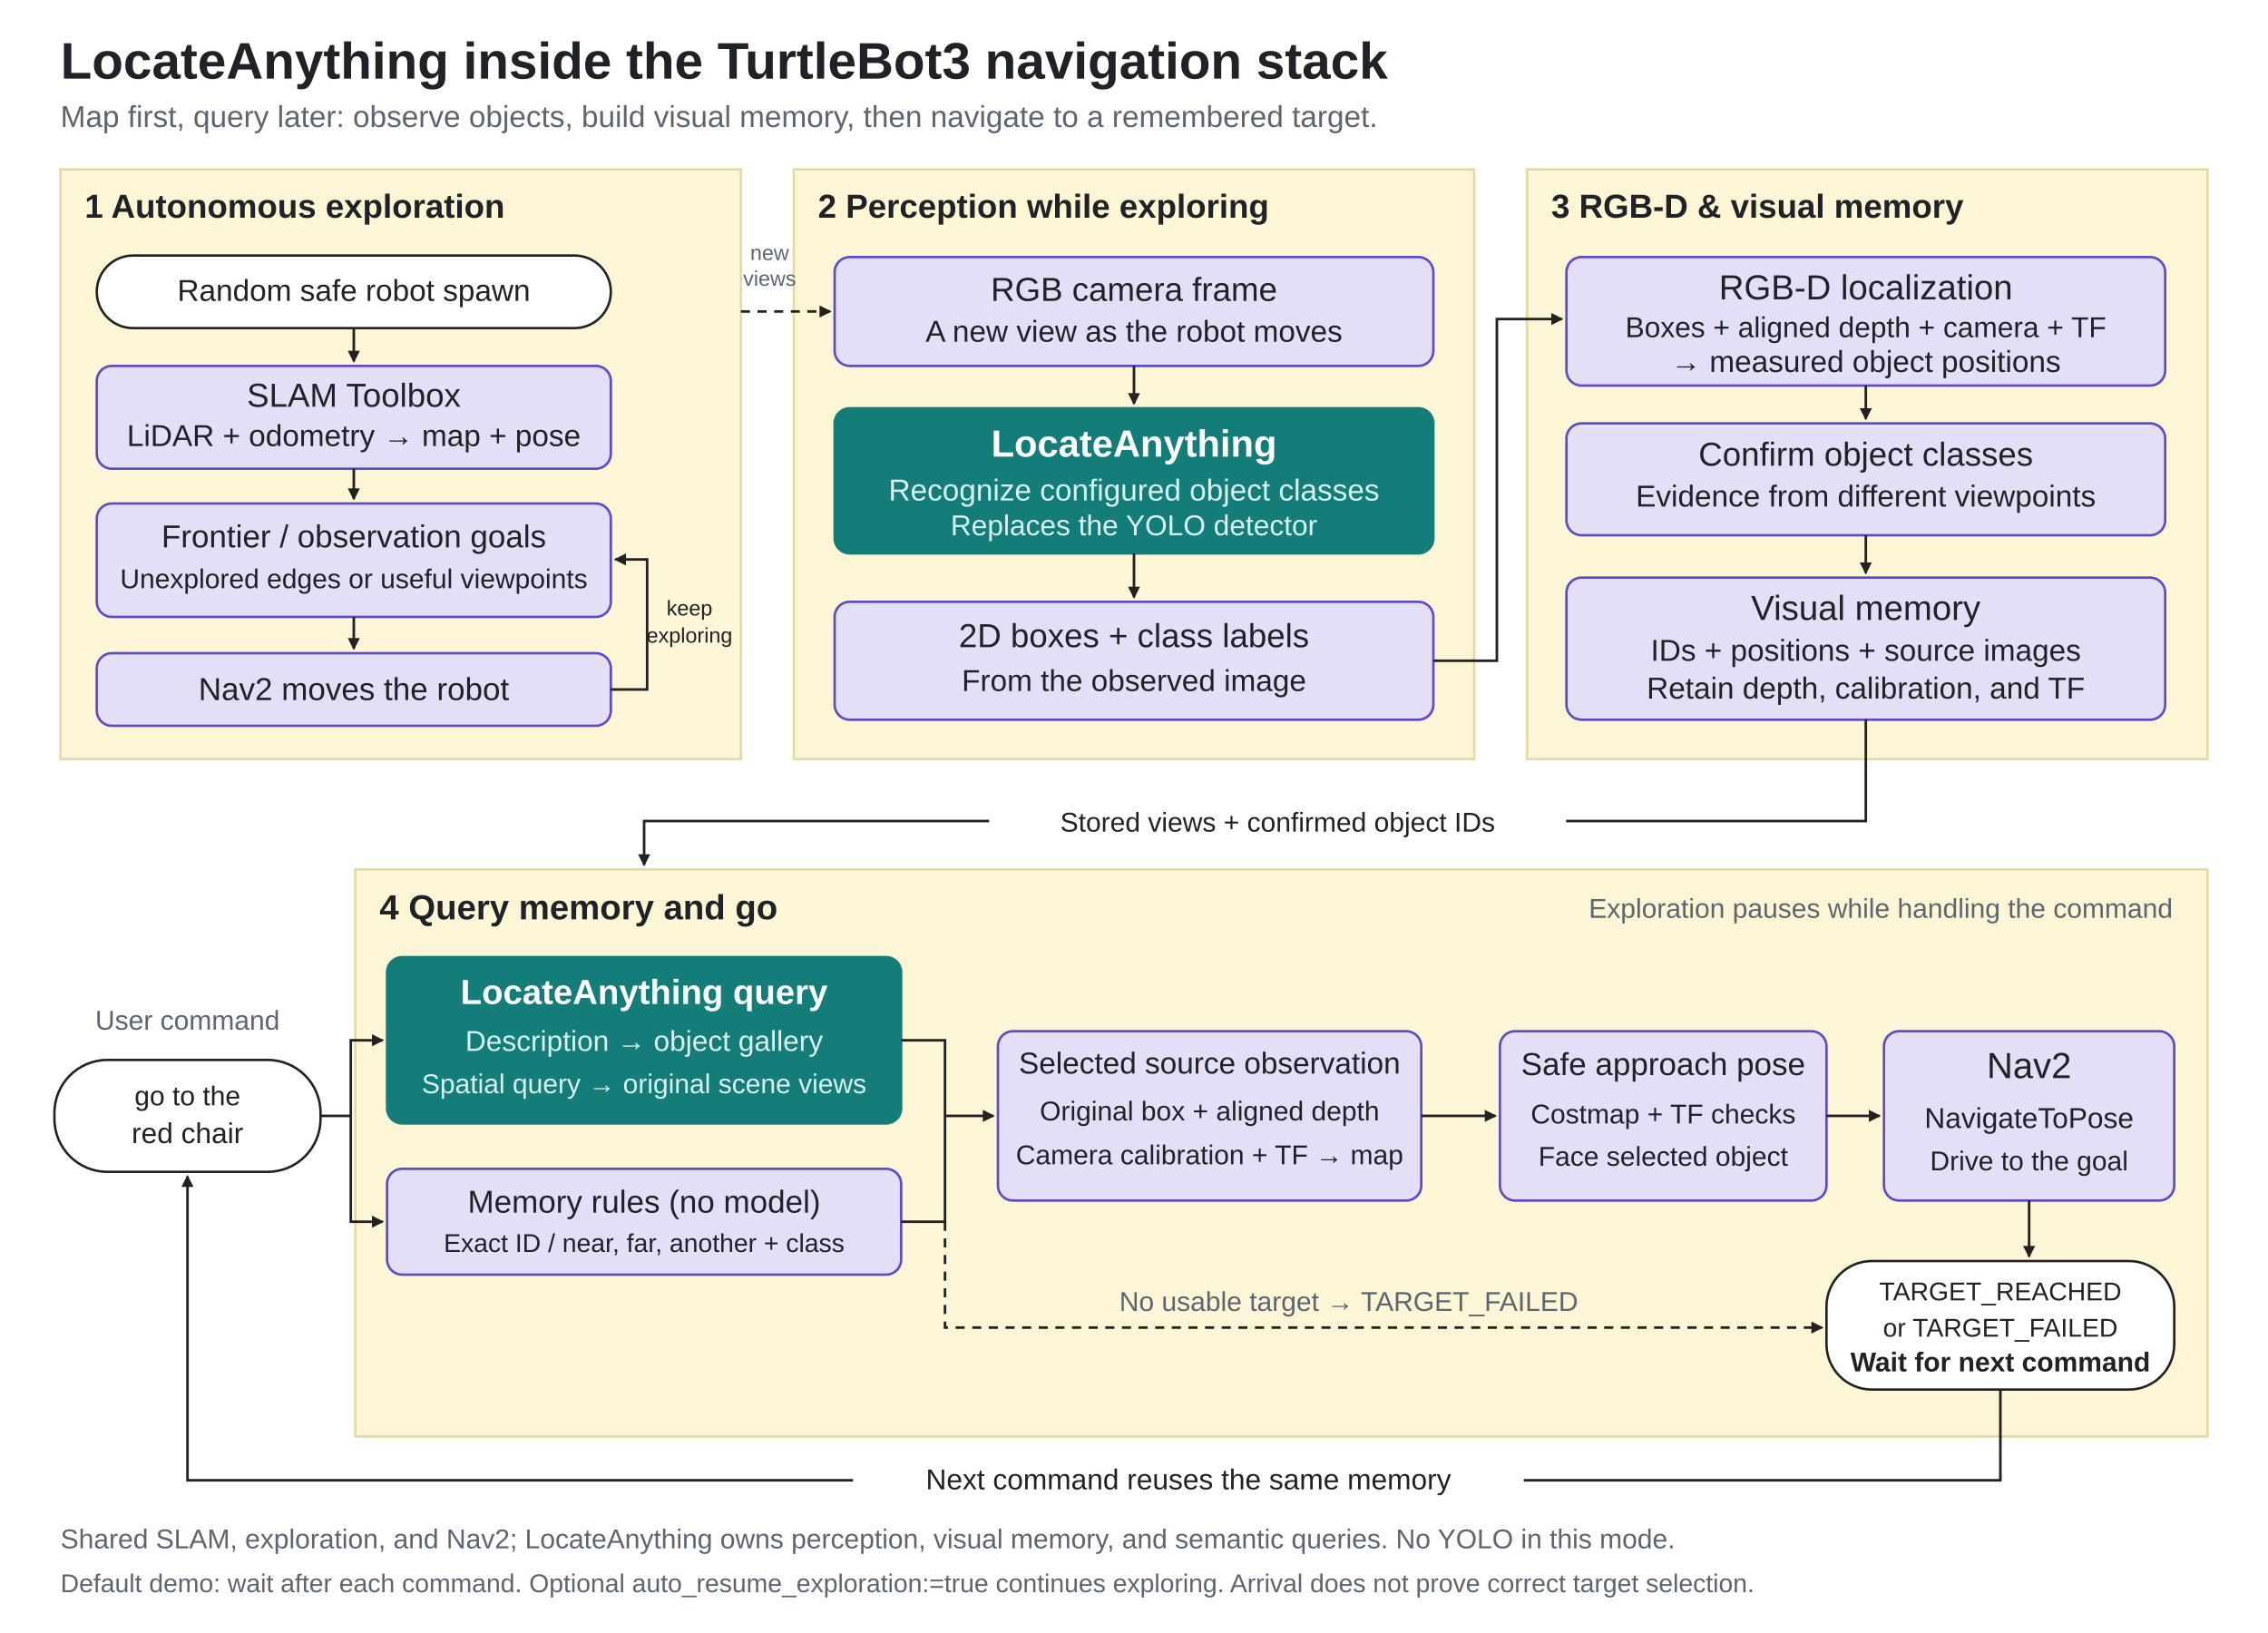
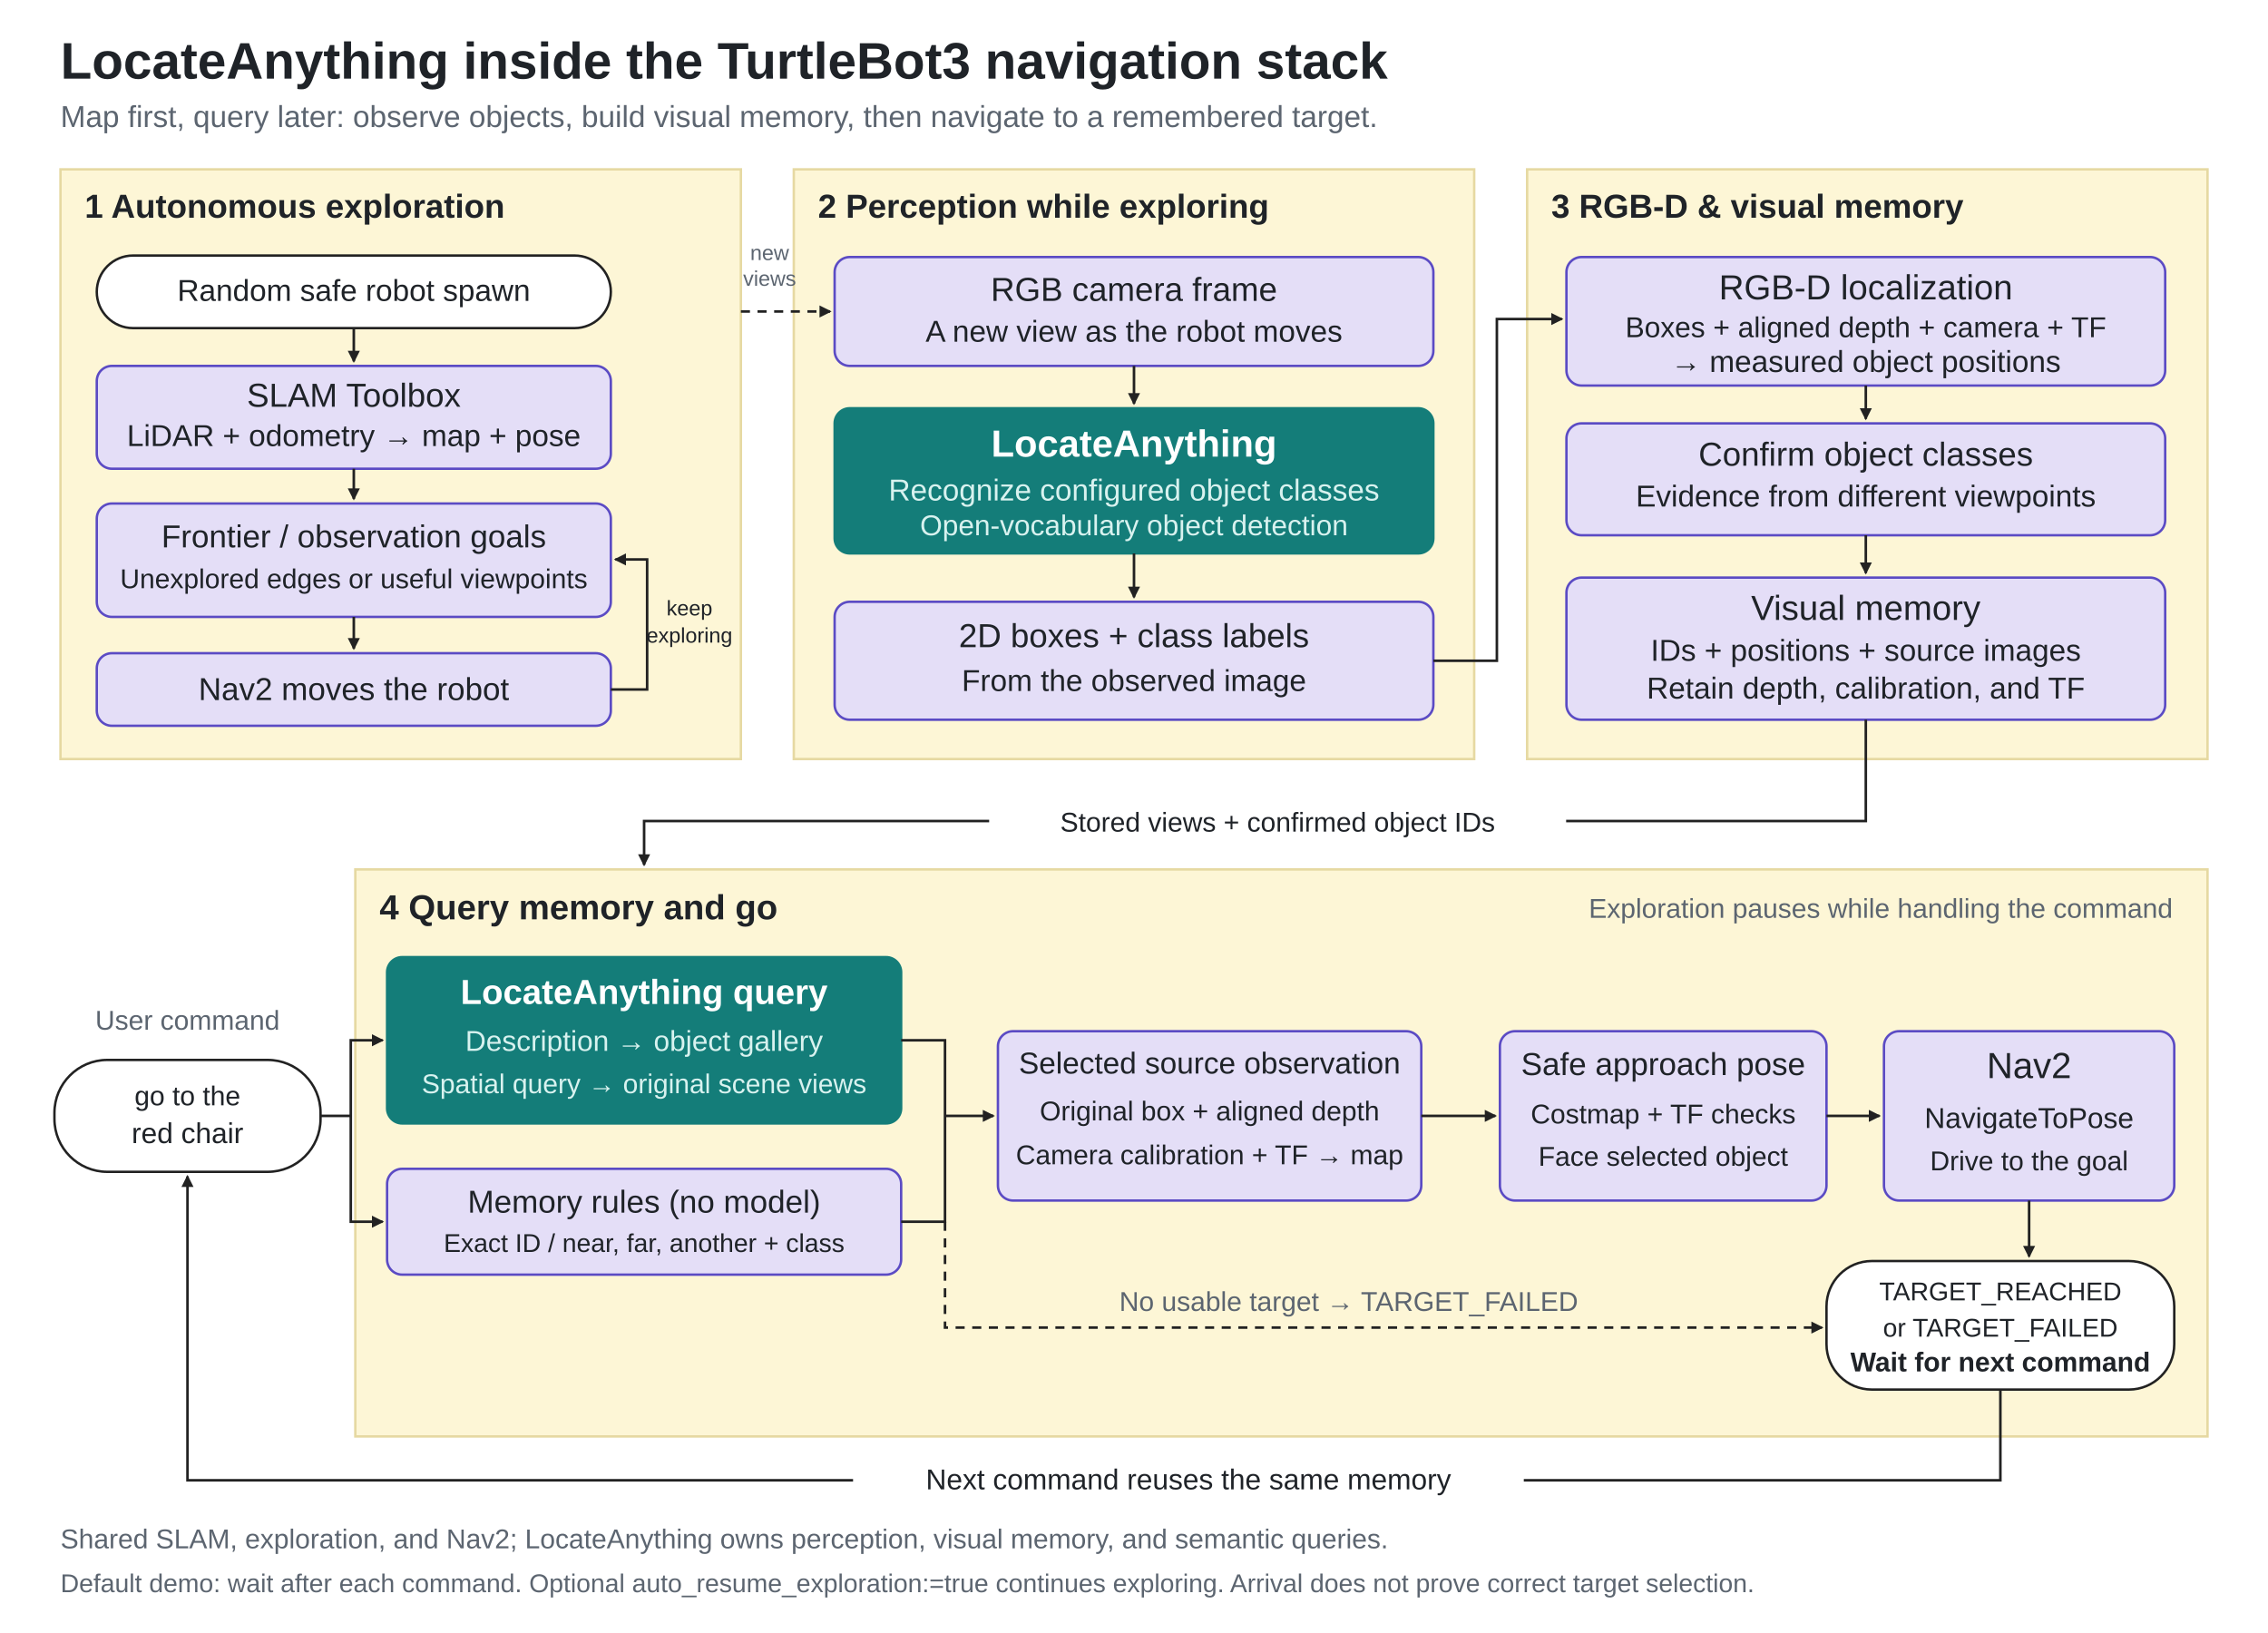
<svg xmlns="http://www.w3.org/2000/svg" width="1500" height="1080" viewBox="0 0 1500 1080" role="img" aria-labelledby="title desc" font-family="Liberation Sans, Helvetica, Arial, sans-serif">
  <defs>
    <marker id="arrow" markerWidth="8" markerHeight="8" refX="7" refY="4" orient="auto" markerUnits="userSpaceOnUse">
      <path d="M0,0 L8,4 L0,8 Z" fill="#222222" />
    </marker>
  </defs>
  <rect width="1500" height="1080" fill="#ffffff" />
  <text x="40" y="52" text-anchor="start" font-size="34" font-weight="bold" fill="#1f2328">LocateAnything inside the TurtleBot3 navigation stack</text>
  <text x="40" y="84" text-anchor="start" font-size="20" font-weight="normal" fill="#5c6570">Map first, query later: observe objects, build visual memory, then navigate to a remembered target.</text>
  <rect x="40" y="112" width="450" height="390" rx="0" fill="#fdf6d6" stroke="#e6d9a2" stroke-width="1.6" />
  <text x="56" y="144" text-anchor="start" font-size="22" font-weight="bold" fill="#1f2328">1  Autonomous exploration</text>
  <rect x="525" y="112" width="450" height="390" rx="0" fill="#fdf6d6" stroke="#e6d9a2" stroke-width="1.6" />
  <text x="541" y="144" text-anchor="start" font-size="22" font-weight="bold" fill="#1f2328">2  Perception while exploring</text>
  <rect x="1010" y="112" width="450" height="390" rx="0" fill="#fdf6d6" stroke="#e6d9a2" stroke-width="1.6" />
  <text x="1026" y="144" text-anchor="start" font-size="22" font-weight="bold" fill="#1f2328">3  RGB-D &amp; visual memory</text>
  <rect x="64" y="169" width="340" height="48" rx="24" fill="#ffffff" stroke="#222222" stroke-width="1.6" />
  <text x="234.0" y="199" text-anchor="middle" font-size="20" font-weight="normal" fill="#1f2328">Random safe robot spawn</text>
  <rect x="64" y="242" width="340" height="68" rx="10" fill="#e4def7" stroke="#5b4bc4" stroke-width="1.6" />
  <text x="234.0" y="269" text-anchor="middle" font-size="22" font-weight="normal" fill="#1f2328">SLAM Toolbox</text>
  <text x="234.0" y="295" text-anchor="middle" font-size="20" font-weight="normal" fill="#1f2328">LiDAR + odometry → map + pose</text>
  <rect x="64" y="333" width="340" height="75" rx="10" fill="#e4def7" stroke="#5b4bc4" stroke-width="1.6" />
  <text x="234.0" y="362" text-anchor="middle" font-size="21" font-weight="normal" fill="#1f2328">Frontier / observation goals</text>
  <text x="234.0" y="389" text-anchor="middle" font-size="18" font-weight="normal" fill="#1f2328">Unexplored edges or useful viewpoints</text>
  <rect x="64" y="432" width="340" height="48" rx="10" fill="#e4def7" stroke="#5b4bc4" stroke-width="1.6" />
  <text x="234.0" y="463" text-anchor="middle" font-size="21" font-weight="normal" fill="#1f2328">Nav2 moves the robot</text>
  <path d="M234,217 L234,239" fill="none" stroke="#222222" stroke-width="1.7" marker-end="url(#arrow)" />
  <path d="M234,310 L234,330" fill="none" stroke="#222222" stroke-width="1.7" marker-end="url(#arrow)" />
  <path d="M234,408 L234,429" fill="none" stroke="#222222" stroke-width="1.7" marker-end="url(#arrow)" />
  <path d="M404,456 L428,456 L428,370 L407,370" fill="none" stroke="#222222" stroke-width="1.7" marker-end="url(#arrow)" />
  <text x="456" y="407" text-anchor="middle" font-size="14" font-weight="normal" fill="#1f2328">keep</text>
  <text x="456" y="425" text-anchor="middle" font-size="14" font-weight="normal" fill="#1f2328">exploring</text>
  <path d="M490,206 L549,206" fill="none" stroke="#222222" stroke-width="1.7" stroke-dasharray="6 5" marker-end="url(#arrow)" />
  <text x="509" y="172" text-anchor="middle" font-size="14" font-weight="normal" fill="#5c6570">new</text>
  <text x="509" y="189" text-anchor="middle" font-size="14" font-weight="normal" fill="#5c6570">views</text>
  <rect x="552" y="170" width="396" height="72" rx="10" fill="#e4def7" stroke="#5b4bc4" stroke-width="1.6" />
  <text x="750.0" y="199" text-anchor="middle" font-size="22" font-weight="normal" fill="#1f2328">RGB camera frame</text>
  <text x="750.0" y="226" text-anchor="middle" font-size="20" font-weight="normal" fill="#1f2328">A new view as the robot moves</text>
  <rect x="552" y="270" width="396" height="96" rx="10" fill="#147d79" stroke="#147d79" stroke-width="1.6" />
  <text x="750.0" y="302" text-anchor="middle" font-size="25" font-weight="bold" fill="#ffffff">LocateAnything</text>
  <text x="750.0" y="331" text-anchor="middle" font-size="20" font-weight="normal" fill="#d8f2ef">Recognize configured object classes</text>
-   <text x="750.0" y="354" text-anchor="middle" font-size="19" font-weight="normal" fill="#d8f2ef">Replaces the YOLO detector</text>
+   <text x="750.0" y="354" text-anchor="middle" font-size="19" font-weight="normal" fill="#d8f2ef">Open-vocabulary object detection</text>
  <rect x="552" y="398" width="396" height="78" rx="10" fill="#e4def7" stroke="#5b4bc4" stroke-width="1.6" />
  <text x="750.0" y="428" text-anchor="middle" font-size="22" font-weight="normal" fill="#1f2328">2D boxes + class labels</text>
  <text x="750.0" y="457" text-anchor="middle" font-size="20" font-weight="normal" fill="#1f2328">From the observed image</text>
  <path d="M750,242 L750,267" fill="none" stroke="#222222" stroke-width="1.7" marker-end="url(#arrow)" />
  <path d="M750,366 L750,395" fill="none" stroke="#222222" stroke-width="1.7" marker-end="url(#arrow)" />
  <path d="M948,437 L990,437 L990,211 L1033,211" fill="none" stroke="#222222" stroke-width="1.7" marker-end="url(#arrow)" />
  <rect x="1036" y="170" width="396" height="85" rx="10" fill="#e4def7" stroke="#5b4bc4" stroke-width="1.6" />
  <text x="1234.0" y="198" text-anchor="middle" font-size="23" font-weight="normal" fill="#1f2328">RGB-D localization</text>
  <text x="1234.0" y="223" text-anchor="middle" font-size="19" font-weight="normal" fill="#1f2328">Boxes + aligned depth + camera + TF</text>
  <text x="1234.0" y="246" text-anchor="middle" font-size="20" font-weight="normal" fill="#1f2328">→ measured object positions</text>
  <rect x="1036" y="280" width="396" height="74" rx="10" fill="#e4def7" stroke="#5b4bc4" stroke-width="1.6" />
  <text x="1234.0" y="308" text-anchor="middle" font-size="22" font-weight="normal" fill="#1f2328">Confirm object classes</text>
  <text x="1234.0" y="335" text-anchor="middle" font-size="20" font-weight="normal" fill="#1f2328">Evidence from different viewpoints</text>
  <rect x="1036" y="382" width="396" height="94" rx="10" fill="#e4def7" stroke="#5b4bc4" stroke-width="1.6" />
  <text x="1234.0" y="410" text-anchor="middle" font-size="23" font-weight="normal" fill="#1f2328">Visual memory</text>
  <text x="1234.0" y="437" text-anchor="middle" font-size="20" font-weight="normal" fill="#1f2328">IDs + positions + source images</text>
  <text x="1234.0" y="462" text-anchor="middle" font-size="20" font-weight="normal" fill="#1f2328">Retain depth, calibration, and TF</text>
  <path d="M1234,255 L1234,277" fill="none" stroke="#222222" stroke-width="1.7" marker-end="url(#arrow)" />
  <path d="M1234,354 L1234,379" fill="none" stroke="#222222" stroke-width="1.7" marker-end="url(#arrow)" />
  <path d="M1234,476 L1234,543 L426,543 L426,572" fill="none" stroke="#222222" stroke-width="1.7" marker-end="url(#arrow)" />
  <rect x="655" y="531" width="380" height="25" rx="0" fill="#ffffff" stroke="#ffffff" stroke-width="1.6" />
  <text x="845" y="550" text-anchor="middle" font-size="18" font-weight="normal" fill="#1f2328">Stored views + confirmed object IDs</text>
  <rect x="235" y="575" width="1225" height="375" rx="0" fill="#fdf6d6" stroke="#e6d9a2" stroke-width="1.6" />
  <text x="251" y="608" text-anchor="start" font-size="23" font-weight="bold" fill="#1f2328">4  Query memory and go</text>
  <text x="1437" y="607" text-anchor="end" font-size="18" font-weight="normal" fill="#5c6570">Exploration pauses while handling the command</text>
  <text x="124" y="681" text-anchor="middle" font-size="18" font-weight="normal" fill="#5c6570">User command</text>
  <rect x="36" y="701" width="176" height="74" rx="35" fill="#ffffff" stroke="#222222" stroke-width="1.6" />
  <text x="124.0" y="731" text-anchor="middle" font-size="18" font-weight="normal" fill="#1f2328">go to the</text>
  <text x="124.0" y="756" text-anchor="middle" font-size="19" font-weight="normal" fill="#1f2328">red chair</text>
  <rect x="256" y="633" width="340" height="110" rx="10" fill="#147d79" stroke="#147d79" stroke-width="1.6" />
  <text x="426.0" y="664" text-anchor="middle" font-size="23" font-weight="bold" fill="#ffffff">LocateAnything query</text>
  <text x="426.0" y="695" text-anchor="middle" font-size="19" font-weight="normal" fill="#d8f2ef">Description → object gallery</text>
  <text x="426.0" y="723" text-anchor="middle" font-size="18" font-weight="normal" fill="#d8f2ef">Spatial query → original scene views</text>
  <rect x="256" y="773" width="340" height="70" rx="10" fill="#e4def7" stroke="#5b4bc4" stroke-width="1.6" />
  <text x="426.0" y="802" text-anchor="middle" font-size="21" font-weight="normal" fill="#1f2328">Memory rules (no model)</text>
  <text x="426.0" y="828" text-anchor="middle" font-size="17" font-weight="normal" fill="#1f2328">Exact ID / near, far, another + class</text>
  <path d="M212,738 L232,738" fill="none" stroke="#222222" stroke-width="1.7" />
  <path d="M232,738 L232,688 L253,688" fill="none" stroke="#222222" stroke-width="1.7" marker-end="url(#arrow)" />
  <path d="M232,738 L232,808 L253,808" fill="none" stroke="#222222" stroke-width="1.7" marker-end="url(#arrow)" />
  <path d="M596,688 L625,688 L625,808 L596,808" fill="none" stroke="#222222" stroke-width="1.7" />
  <path d="M625,738 L657,738" fill="none" stroke="#222222" stroke-width="1.7" marker-end="url(#arrow)" />
  <rect x="660" y="682" width="280" height="112" rx="10" fill="#e4def7" stroke="#5b4bc4" stroke-width="1.6" />
  <text x="800.0" y="710" text-anchor="middle" font-size="20" font-weight="normal" fill="#1f2328">Selected source observation</text>
  <text x="800.0" y="741" text-anchor="middle" font-size="18" font-weight="normal" fill="#1f2328">Original box + aligned depth</text>
  <text x="800.0" y="770" text-anchor="middle" font-size="18" font-weight="normal" fill="#1f2328">Camera calibration + TF → map</text>
  <rect x="992" y="682" width="216" height="112" rx="10" fill="#e4def7" stroke="#5b4bc4" stroke-width="1.6" />
  <text x="1100.0" y="711" text-anchor="middle" font-size="21" font-weight="normal" fill="#1f2328">Safe approach pose</text>
  <text x="1100.0" y="743" text-anchor="middle" font-size="18" font-weight="normal" fill="#1f2328">Costmap + TF checks</text>
  <text x="1100.0" y="771" text-anchor="middle" font-size="18" font-weight="normal" fill="#1f2328">Face selected object</text>
  <rect x="1246" y="682" width="192" height="112" rx="10" fill="#e4def7" stroke="#5b4bc4" stroke-width="1.6" />
  <text x="1342.0" y="713" text-anchor="middle" font-size="24" font-weight="normal" fill="#1f2328">Nav2</text>
  <text x="1342.0" y="746" text-anchor="middle" font-size="19" font-weight="normal" fill="#1f2328">NavigateToPose</text>
  <text x="1342.0" y="774" text-anchor="middle" font-size="18" font-weight="normal" fill="#1f2328">Drive to the goal</text>
  <path d="M940,738 L989,738" fill="none" stroke="#222222" stroke-width="1.7" marker-end="url(#arrow)" />
  <path d="M1208,738 L1243,738" fill="none" stroke="#222222" stroke-width="1.7" marker-end="url(#arrow)" />
  <rect x="1208" y="834" width="230" height="85" rx="30" fill="#ffffff" stroke="#222222" stroke-width="1.6" />
  <text x="1323.0" y="860" text-anchor="middle" font-size="17" font-weight="normal" fill="#1f2328">TARGET_REACHED</text>
  <text x="1323.0" y="884" text-anchor="middle" font-size="17" font-weight="normal" fill="#1f2328">or TARGET_FAILED</text>
  <text x="1323.0" y="907" text-anchor="middle" font-size="18" font-weight="bold" fill="#1f2328">Wait for next command</text>
  <path d="M1342,794 L1342,831" fill="none" stroke="#222222" stroke-width="1.7" marker-end="url(#arrow)" />
  <path d="M625,808 L625,878 L1205,878" fill="none" stroke="#222222" stroke-width="1.7" stroke-dasharray="6 5" marker-end="url(#arrow)" />
  <text x="892" y="867" text-anchor="middle" font-size="18" font-weight="normal" fill="#5c6570">No usable target → TARGET_FAILED</text>
  <path d="M1323,919 L1323,979 L124,979 L124,778" fill="none" stroke="#222222" stroke-width="1.7" marker-end="url(#arrow)" />
  <rect x="565" y="966" width="442" height="25" rx="0" fill="#ffffff" stroke="#ffffff" stroke-width="1.6" />
  <text x="786" y="985" text-anchor="middle" font-size="19" font-weight="normal" fill="#1f2328">Next command reuses the same memory</text>
-   <text x="40" y="1024" text-anchor="start" font-size="18" font-weight="normal" fill="#5c6570">Shared SLAM, exploration, and Nav2; LocateAnything owns perception, visual memory, and semantic queries. No YOLO in this mode.</text>
+   <text x="40" y="1024" text-anchor="start" font-size="18" font-weight="normal" fill="#5c6570">Shared SLAM, exploration, and Nav2; LocateAnything owns perception, visual memory, and semantic queries.</text>
  <text x="40" y="1053" text-anchor="start" font-size="17" font-weight="normal" fill="#5c6570">Default demo: wait after each command. Optional auto_resume_exploration:=true continues exploring. Arrival does not prove correct target selection.</text>
</svg>
